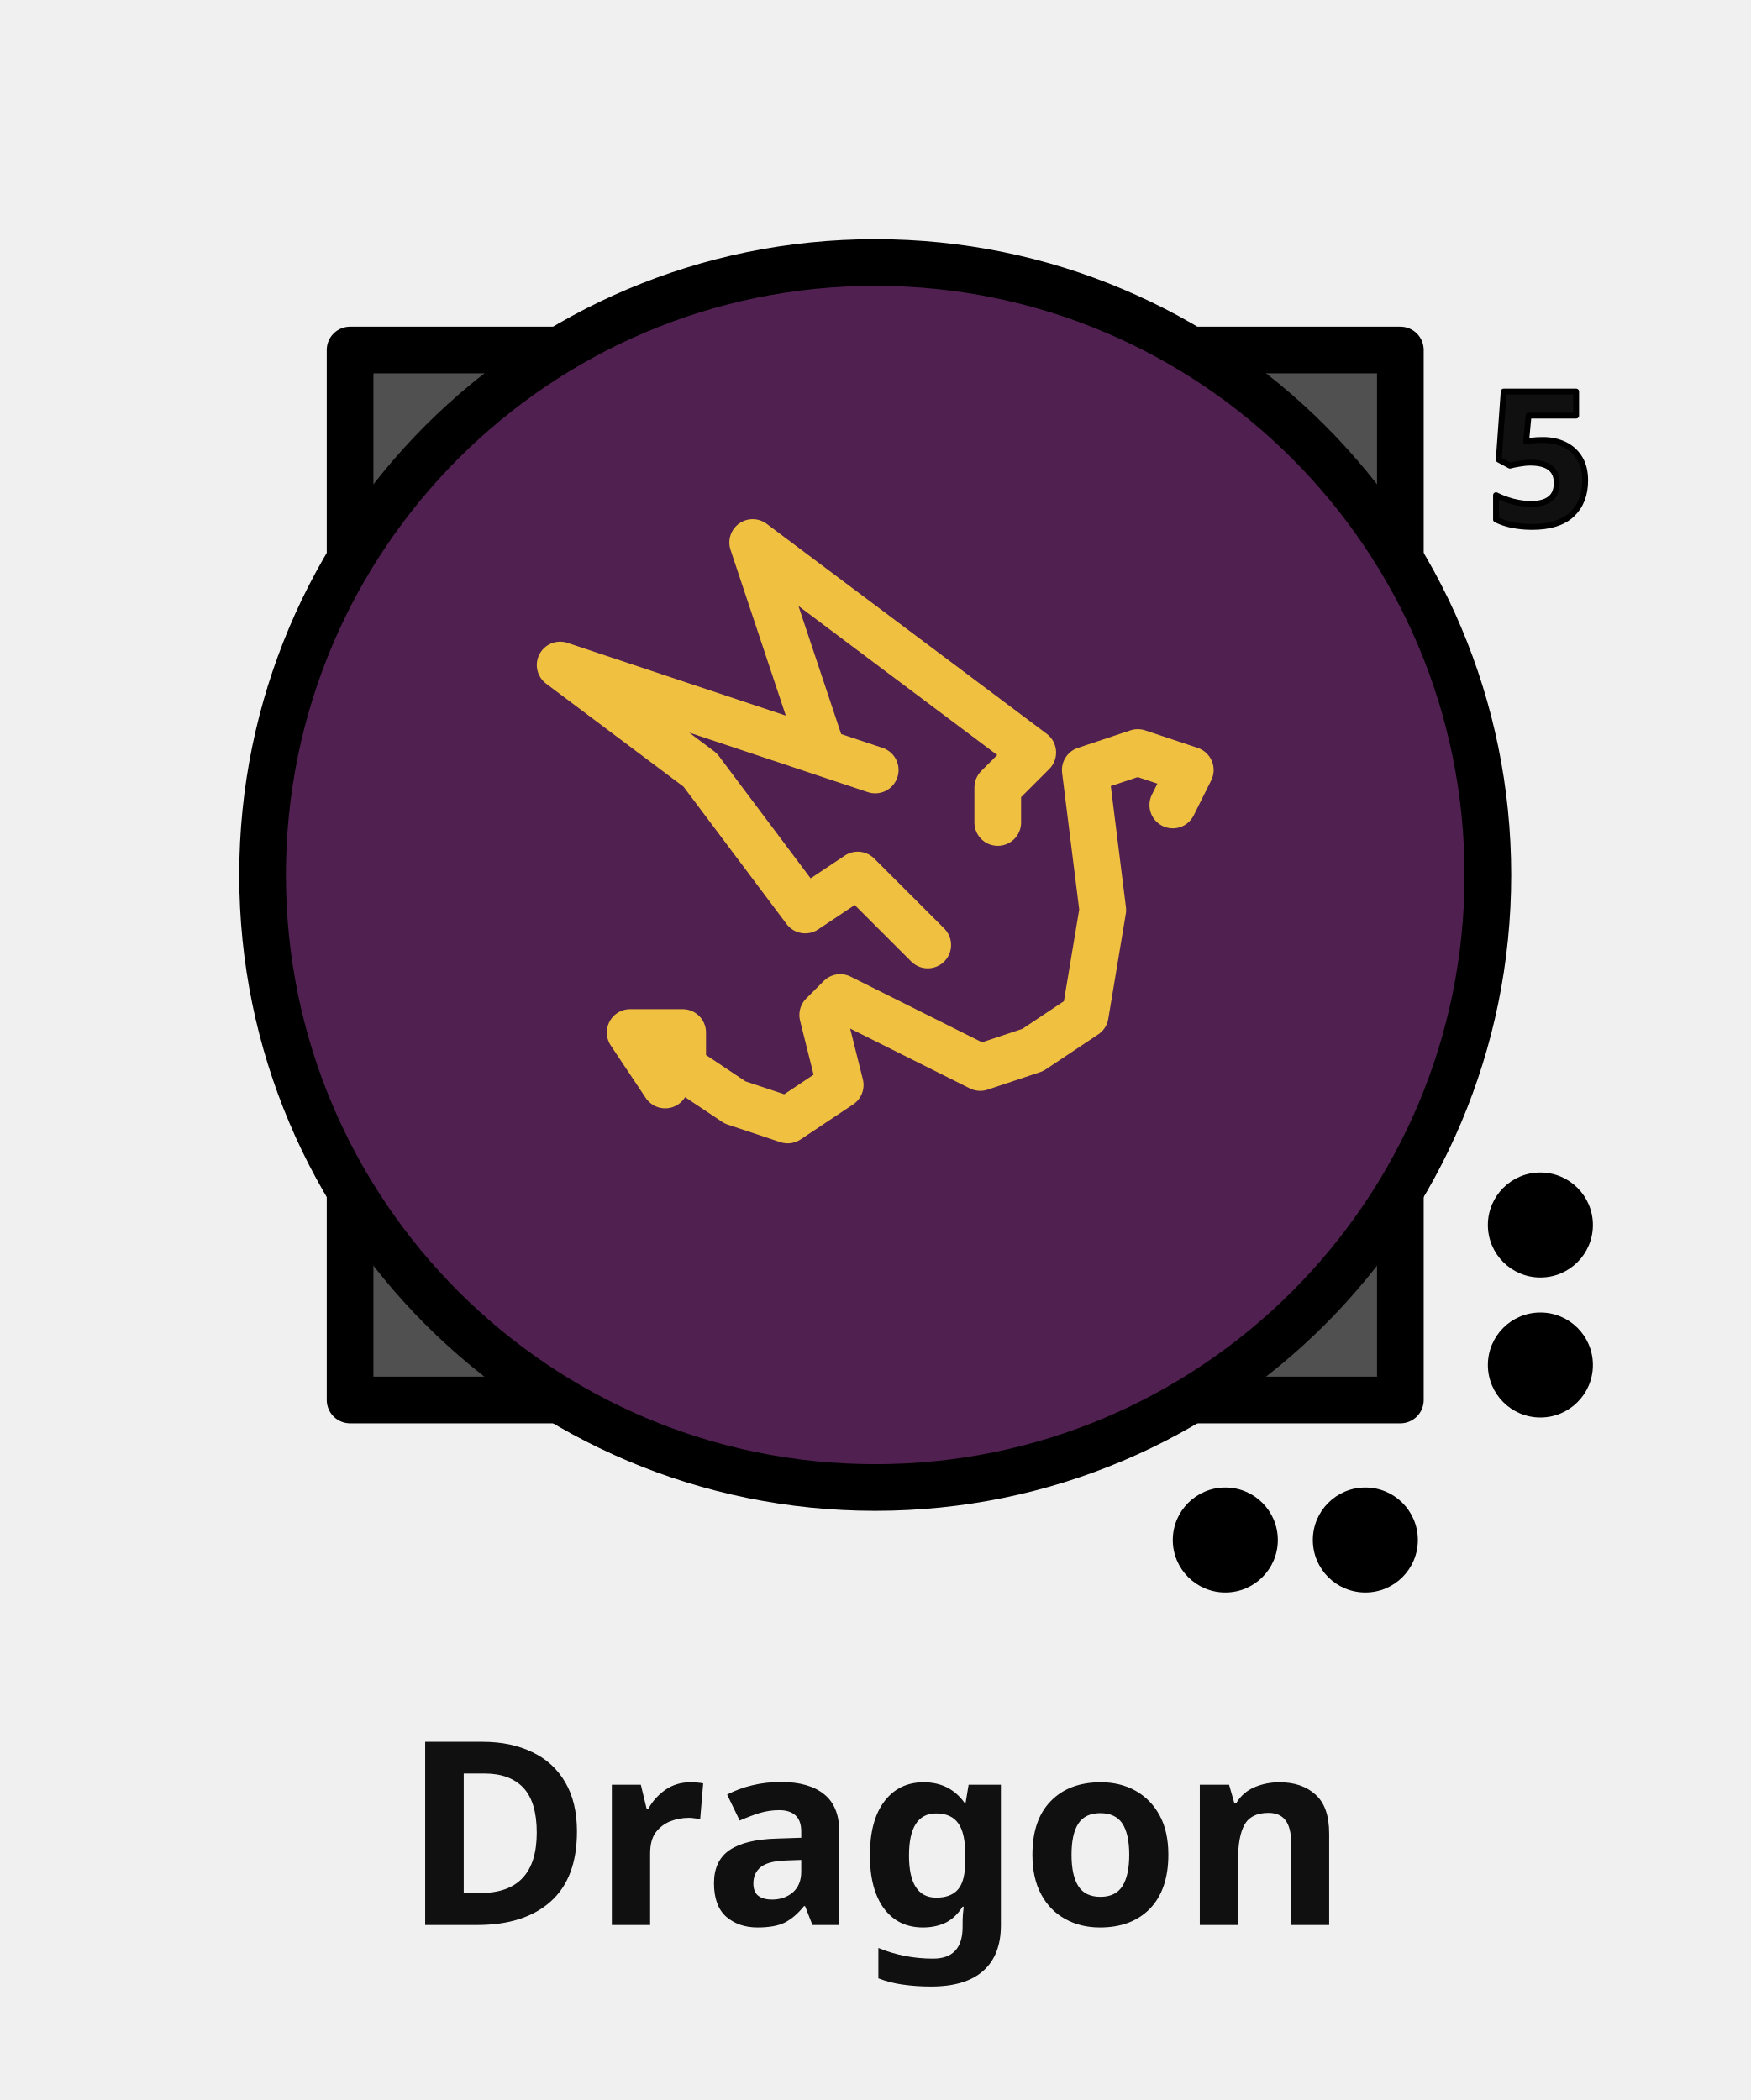
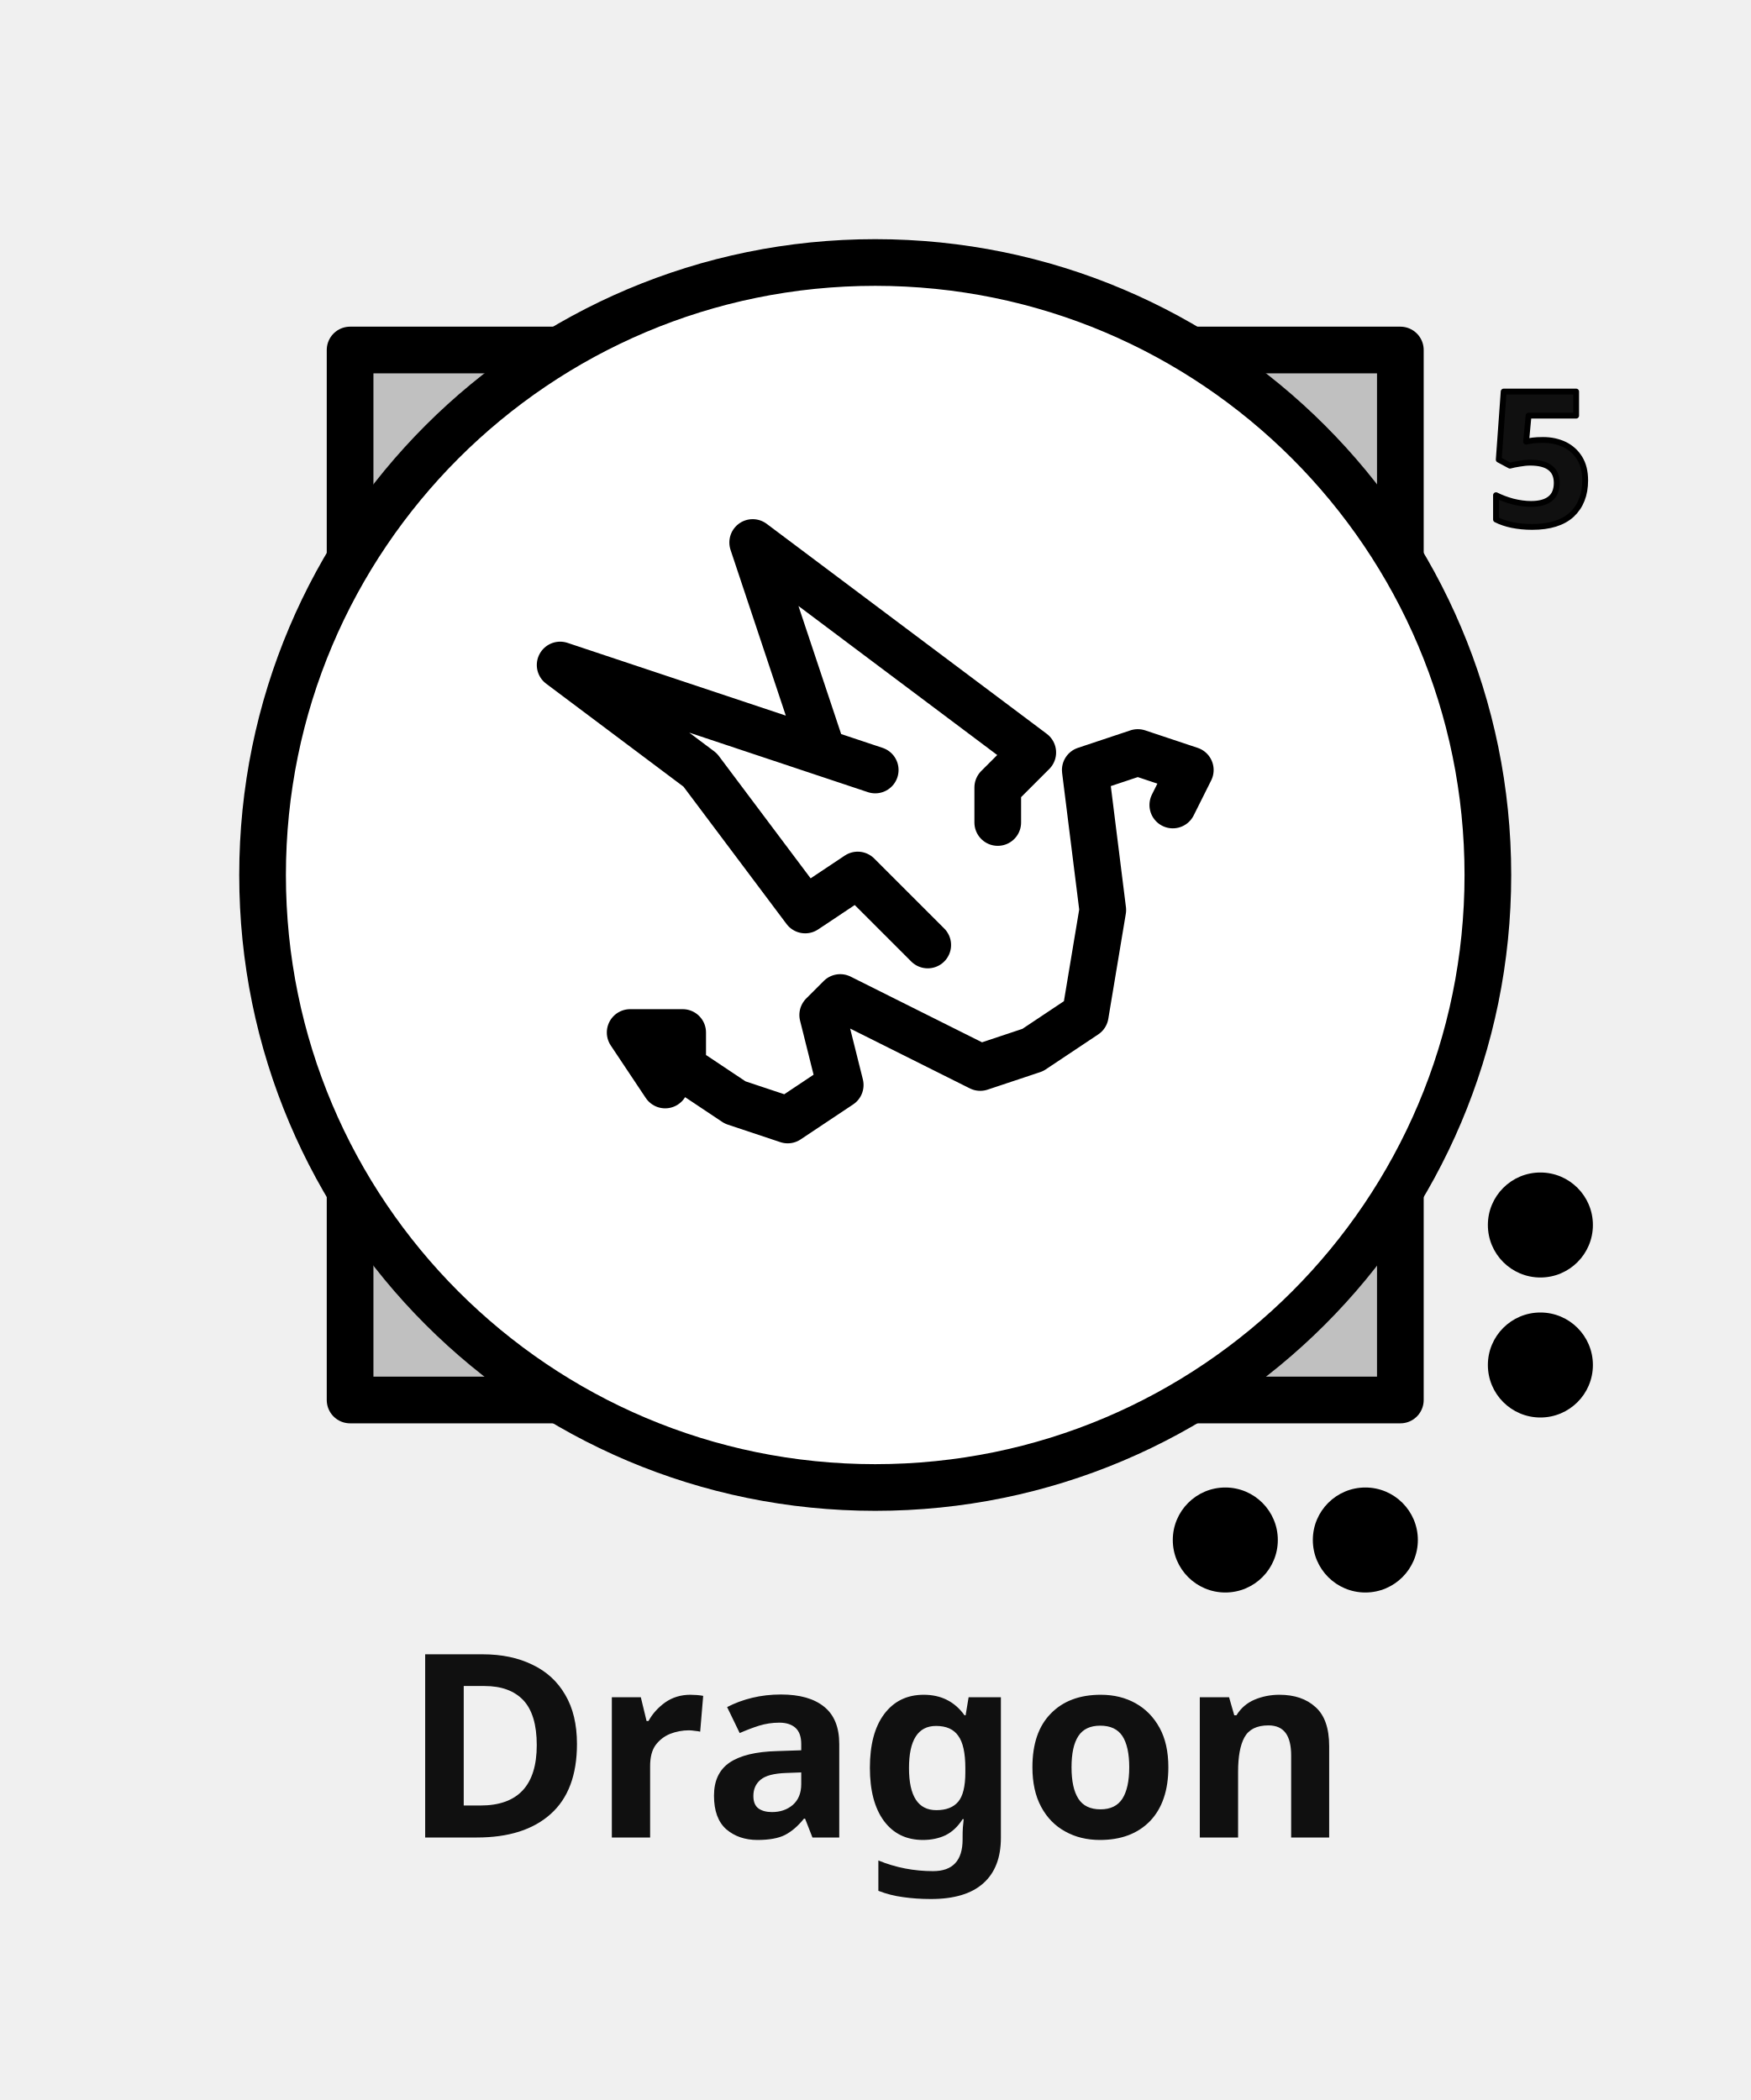
<svg xmlns="http://www.w3.org/2000/svg" width="25mm" height="30mm" viewBox="0 0 100 120" version="1.1">
  <g id="sd_5" class="icon sd" transform="translate(50,50)">
-     <g style="fill:#502050;stroke:black;stroke-width:2pt;stroke-linejoin:round; stroke-linecap:round;">
-       <path style="fill:#505050" d="M -30,-30 l 60,0 00,60 -60,0 z" />
+     <g style="fill:white;stroke:black;stroke-width:2pt;stroke-linejoin:round; stroke-linecap:round;">
+       <path style="fill:silver" d="M -30,-30 l 60,0 00,60 -60,0 z" />
      <circle r="35" />
-       <path style="fill:transparent;stroke:#F0C040;stroke-width:2pt;" d="M -2,4                 m -10,8 l -2,-3 3,0 0,2 3,2 3,1 3,-2 -1,-4 1,-1 8,4 3,-1 3,-2 1,-6 -1,-8 3,-1 3,1 -1,2                 m -14,8 l -4,-4 -3,2 -6,-8 -8,-6 18,6 -3,-1 -4,-12 16,12 -2,2 0,2                 " />
-       <text x="38" y="-20" style="font-weight:600;font-size:8pt;font-family:Neucha;fill:#101010;text-anchor:middle;stroke-width:0.25pt;">
+       <path style="fill:transparent;stroke:black;stroke-width:2pt;" d="M -2,4                 m -10,8 l -2,-3 3,0 0,2 3,2 3,1 3,-2 -1,-4 1,-1 8,4 3,-1 3,-2 1,-6 -1,-8 3,-1 3,1 -1,2                 m -14,8 l -4,-4 -3,2 -6,-8 -8,-6 18,6 -3,-1 -4,-12 16,12 -2,2 0,2                 " />
+       <text x="38" y="-20" style="font-weight:600;font-size:8pt;font-family:Fira Sans;fill:#101010;text-anchor:middle;stroke-width:0.25pt;">
                5
            </text>
      <circle cx="28" cy="38" r="3" style="fill:black; stroke-width:0" />
      <circle cx="20" cy="38" r="3" style="fill:black; stroke-width:0" />
      <circle cx="38" cy="28" r="3" style="fill:black; stroke-width:0" />
      <circle cx="38" cy="20" r="3" style="fill:black; stroke-width:0" />
    </g>
-     <text style="font-weight:600;font-size:11pt;line-height:1.25;font-family:Neucha;fill:#101010;text-anchor:middle;" x="0" y="60">Dragon
+     <text style="font-weight:600;font-size:11pt;line-height:1.25;font-family:Fira Sans;fill:#101010;text-anchor:middle;" x="0" y="55">Dragon
        </text>
  </g>
</svg>
